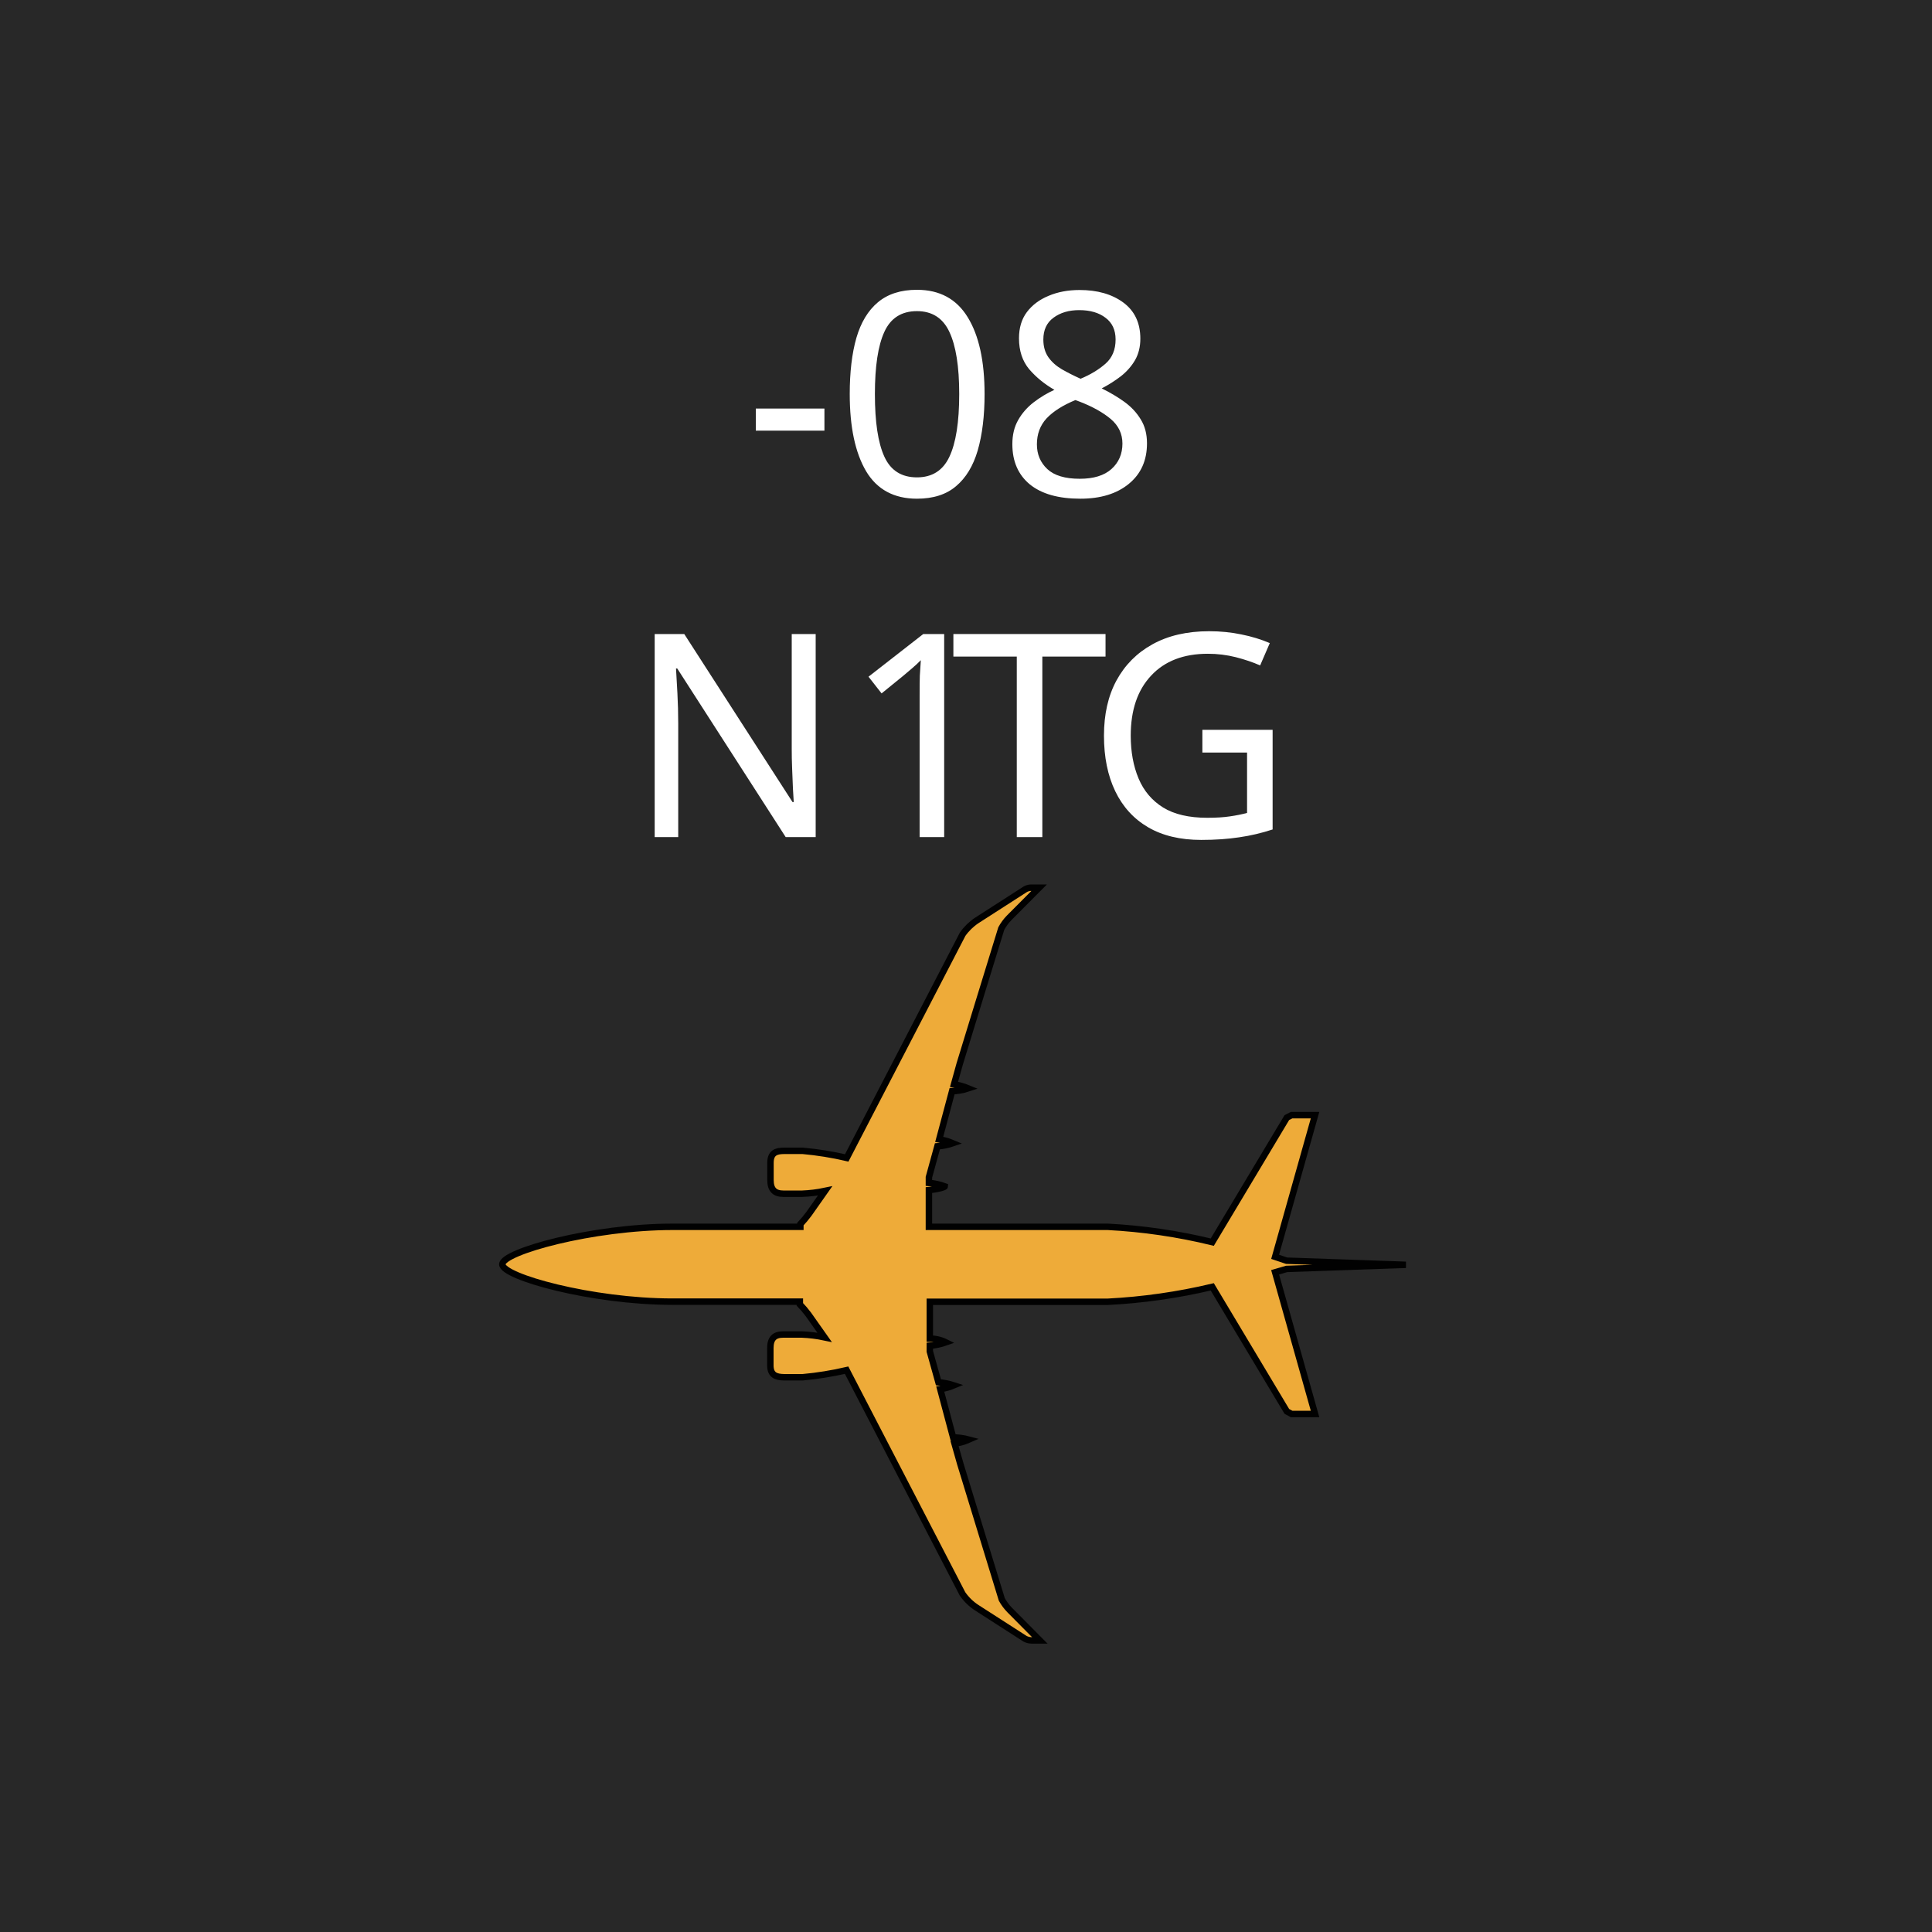
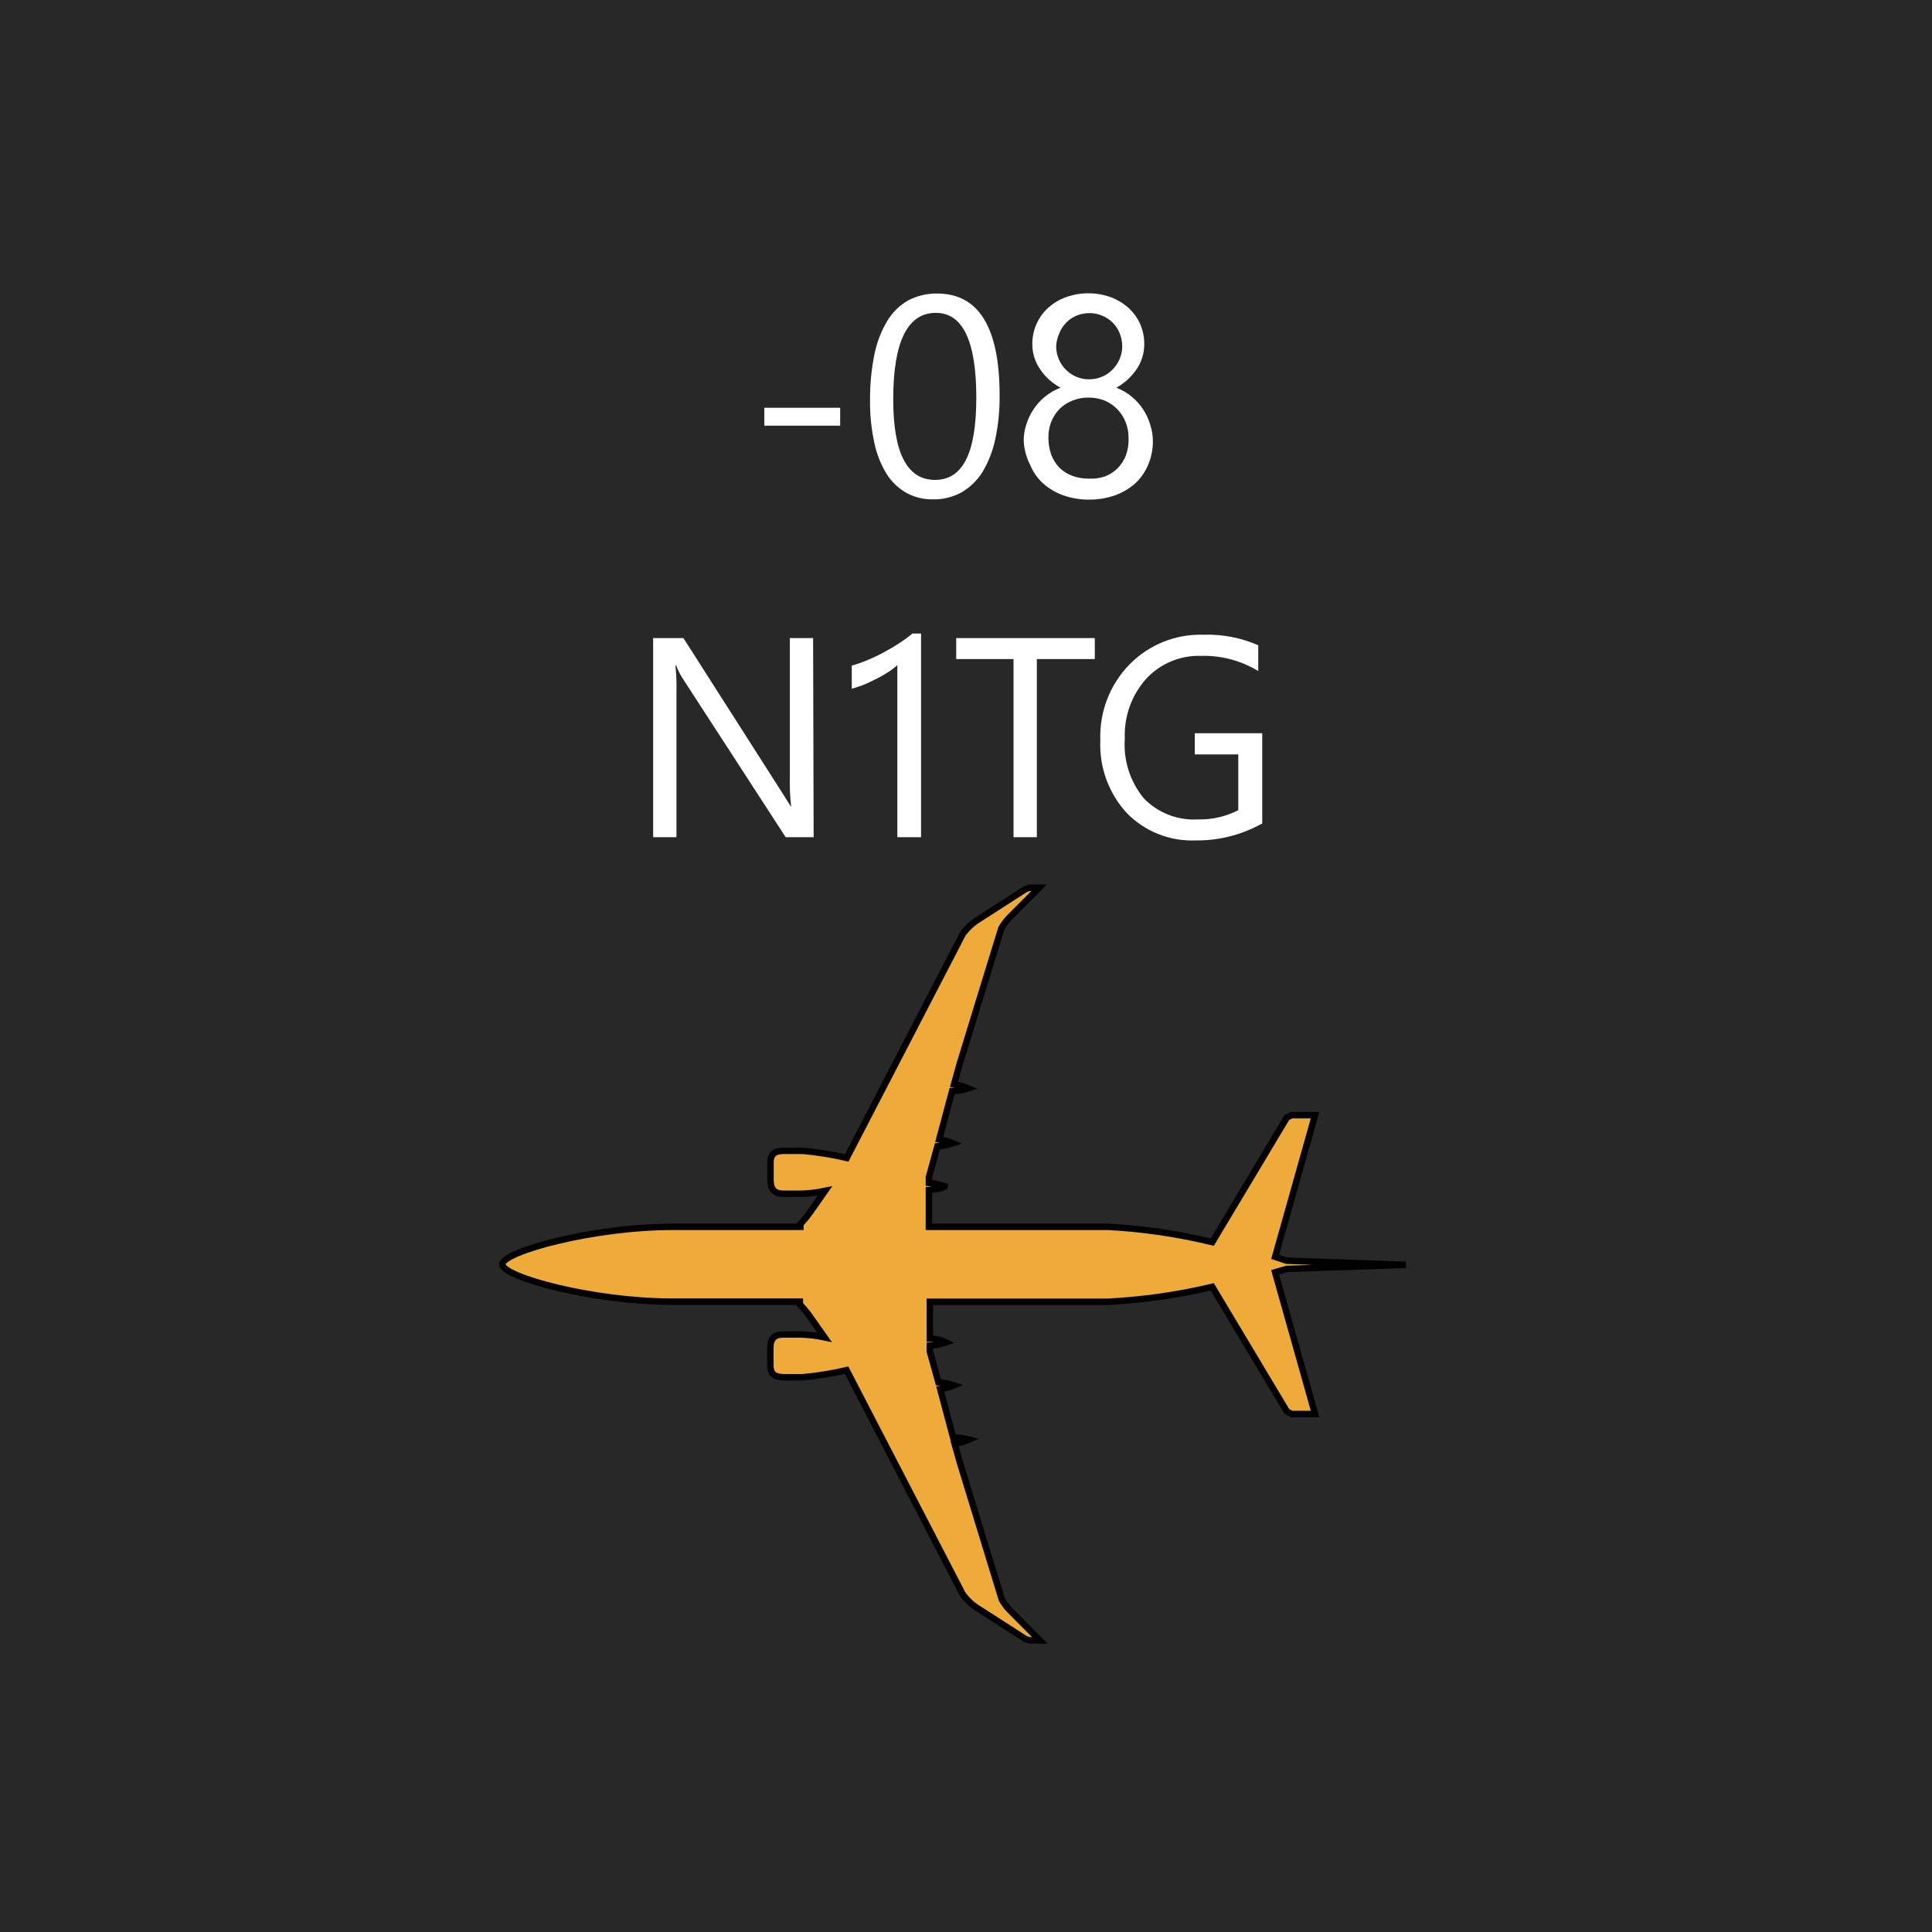
<svg xmlns="http://www.w3.org/2000/svg" viewBox="0 0 150 150">
  <defs>
-     <style>.cls-1{fill:#282828;}.cls-2{fill:#eeab39;stroke:#010101;stroke-miterlimit:10;stroke-width:0.5px;}.cls-3{font-size:22.07px;fill:#fff;font-family:SegoeWP, Segoe WP;}.cls-4{letter-spacing:-0.04em;}</style>
+     <style>.cls-1{fill:#282828;}.cls-2{fill:#eeab39;stroke:#010101;stroke-miterlimit:10;stroke-width:0.5px;}.cls-3{fill:#fff;}</style>
  </defs>
  <g id="Layer_3" data-name="Layer 3">
    <rect class="cls-1" width="151" height="150" />
    <path class="cls-2" d="M79.59,69.05l-3.75,2.41a4.17,4.17,0,0,0-1.1,1.07l-9,17.37a25.1,25.1,0,0,0-3.42-.55l-1.44,0c-.65,0-1.06.17-1.06.93v1.34c0,.75.34,1.06,1,1.06h1.46a10.56,10.56,0,0,0,1.78-.22L62.8,94.25a9.08,9.08,0,0,1-.66.79v.21h-9.9C46,95.25,39,97.19,39,98.16s6.94,2.9,13.21,2.9h9.89v.21a8.32,8.32,0,0,1,.67.79l1.25,1.77a10.56,10.56,0,0,0-1.78-.22H60.81c-.68,0-1,.31-1,1.06V106c0,.75.41.92,1.07.93l1.44,0a25.21,25.21,0,0,0,3.41-.55l9,17.37a4,4,0,0,0,1.1,1.07l3.75,2.41a1.1,1.1,0,0,0,.51.13h.64L78.39,125a3.8,3.8,0,0,1-.61-.82l-1.55-5.06h0l-1.61-5.26h0l-.07-.23h0l-.44-1.55a4,4,0,0,0,1.12-.31A5,5,0,0,0,74,111.6l-1-3.75a4.24,4.24,0,0,0,1.06-.29,5.22,5.22,0,0,0-1.2-.24l-.67-2.4v-.44a4.8,4.8,0,0,0,1.25-.26,2.79,2.79,0,0,0-1.25-.29v-2.86H86a45.13,45.13,0,0,0,8.12-1.16l5.79,9.67.37.2h1.82l-3.1-11,.89-.26h0l9.26-.32-9.26-.32h0L99,97.58l3.1-11h-1.82l-.37.19-5.79,9.67A43.84,43.84,0,0,0,86,95.25H72.12V92.4h0c.93-.1,1.24-.26,1.24-.29a4.66,4.66,0,0,0-1.24-.27V91.4L72.78,89a4.55,4.55,0,0,0,1.2-.24,4.39,4.39,0,0,0-1.06-.3l1-3.74a4.36,4.36,0,0,0,1.26-.22,4.74,4.74,0,0,0-1.11-.31l.43-1.55h0l.07-.23h0l1.61-5.25h0l1.56-5.07a3.78,3.78,0,0,1,.6-.82l2.34-2.35h-.64A.93.93,0,0,0,79.59,69.05Z" />
-     <text class="cls-3" transform="translate(57.79 38.5)">-08<tspan x="-9.1" y="26.49">N1</tspan>
-       <tspan class="cls-4" x="16.01" y="26.49">T</tspan>
-       <tspan x="26.58" y="26.49">G</tspan>
-     </text>
+     <path class="cls-3" d="M65.23,33.05H59.34V31.66h5.89Z" />
+     <path class="cls-3" d="M77.61,30.71a15.43,15.43,0,0,1-.35,3.44,8.26,8.26,0,0,1-1,2.53,4.74,4.74,0,0,1-1.63,1.56,4.45,4.45,0,0,1-2.2.53,4.18,4.18,0,0,1-2.07-.51,4.38,4.38,0,0,1-1.54-1.49,7.58,7.58,0,0,1-.94-2.41,14.57,14.57,0,0,1-.33-3.27,17.34,17.34,0,0,1,.34-3.58,8.25,8.25,0,0,1,1-2.6,4.5,4.5,0,0,1,1.63-1.59,4.66,4.66,0,0,1,2.24-.53Q77.61,22.79,77.61,30.71Zm-1.81.17q0-6.59-3.14-6.59c-2.2,0-3.31,2.24-3.31,6.71,0,4.18,1.08,6.26,3.25,6.26S75.8,35.14,75.8,30.88Z" />
+     <path class="cls-3" d="M79.48,34.19a4.06,4.06,0,0,1,.2-1.23,4.57,4.57,0,0,1,.55-1.16,4.37,4.37,0,0,1,.9-1,4.26,4.26,0,0,1,1.21-.7,4.43,4.43,0,0,1-1.59-1.44,3.37,3.37,0,0,1-.6-1.94,3.76,3.76,0,0,1,1.24-2.83,4.15,4.15,0,0,1,1.38-.82,5.14,5.14,0,0,1,3.46,0,4.34,4.34,0,0,1,1.38.83,3.76,3.76,0,0,1,.91,1.25,3.86,3.86,0,0,1,.32,1.57,3.44,3.44,0,0,1-.59,1.94,4.57,4.57,0,0,1-1.58,1.44,4.2,4.2,0,0,1,1.2.7A4.44,4.44,0,0,1,89.31,33a4.06,4.06,0,0,1,.2,1.23,4.68,4.68,0,0,1-.37,1.86,4.13,4.13,0,0,1-1,1.44,4.85,4.85,0,0,1-1.58.93,6,6,0,0,1-2,.33,5.9,5.9,0,0,1-2-.33,4.85,4.85,0,0,1-1.58-.93,4,4,0,0,1-1-1.44A4.51,4.51,0,0,1,79.48,34.19ZM81.4,34a3.87,3.87,0,0,0,.22,1.31,3,3,0,0,0,.63,1,2.76,2.76,0,0,0,1,.63,3.47,3.47,0,0,0,1.28.22A3.39,3.39,0,0,0,85.76,37a2.85,2.85,0,0,0,1-.63,3,3,0,0,0,.65-1A3.49,3.49,0,0,0,87.62,34a3.25,3.25,0,0,0-.22-1.21,3,3,0,0,0-1.61-1.68,3.28,3.28,0,0,0-1.28-.24,3.15,3.15,0,0,0-1.24.23,3.08,3.08,0,0,0-1,.64,3.14,3.14,0,0,0-.65,1A3.22,3.22,0,0,0,81.4,34ZM82,26.88a2.6,2.6,0,0,0,.2,1,2.58,2.58,0,0,0,1.36,1.37,2.38,2.38,0,0,0,1,.2,2.54,2.54,0,0,0,1-.2,2.49,2.49,0,0,0,.82-.56,2.62,2.62,0,0,0,.55-.82,2.59,2.59,0,0,0,.2-1,2.71,2.71,0,0,0-.2-1,2.43,2.43,0,0,0-1.36-1.36,2.38,2.38,0,0,0-1-.2,2.68,2.68,0,0,0-1,.2,2.46,2.46,0,0,0-1.33,1.38A2.68,2.68,0,0,0,82,26.88Z" />
+     <path class="cls-3" d="M63.17,65H61L53,52.67a5.24,5.24,0,0,1-.5-1h-.06a15.92,15.92,0,0,1,.08,2.13V65H50.71V49.54h2.35L60.8,61.66c.32.5.53.85.63,1h0a16.44,16.44,0,0,1-.11-2.27V49.54h1.81Z" />
+     <path class="cls-3" d="M69.67,65V51.64a5.51,5.51,0,0,1-.6.47,9.77,9.77,0,0,1-.88.52c-.33.17-.67.33-1,.48a7.8,7.8,0,0,1-1.06.36V51.68a9.83,9.83,0,0,0,1.24-.44,13.56,13.56,0,0,0,1.28-.61c.42-.23.82-.46,1.19-.71a9.41,9.41,0,0,0,1-.73h.67V65Z" />
+     <path class="cls-3" d="M85,51.17H80.5V65H78.69V51.17H74.24V49.54H85Z" />
+     <path class="cls-3" d="M98,63.93a10.3,10.3,0,0,1-5.17,1.32,7.06,7.06,0,0,1-5.35-2.13,7.82,7.82,0,0,1-2.05-5.65,8,8,0,0,1,2.27-5.89,7.72,7.72,0,0,1,5.75-2.3,9.74,9.74,0,0,1,4.24.82v2a8.13,8.13,0,0,0-4.44-1.18,5.56,5.56,0,0,0-4.26,1.78,6.55,6.55,0,0,0-1.66,4.64A6.55,6.55,0,0,0,88.82,62,5.42,5.42,0,0,0,93,63.62a6.47,6.47,0,0,0,3.14-.72V58.57H92.76V56.93H98Z" />
  </g>
</svg>
